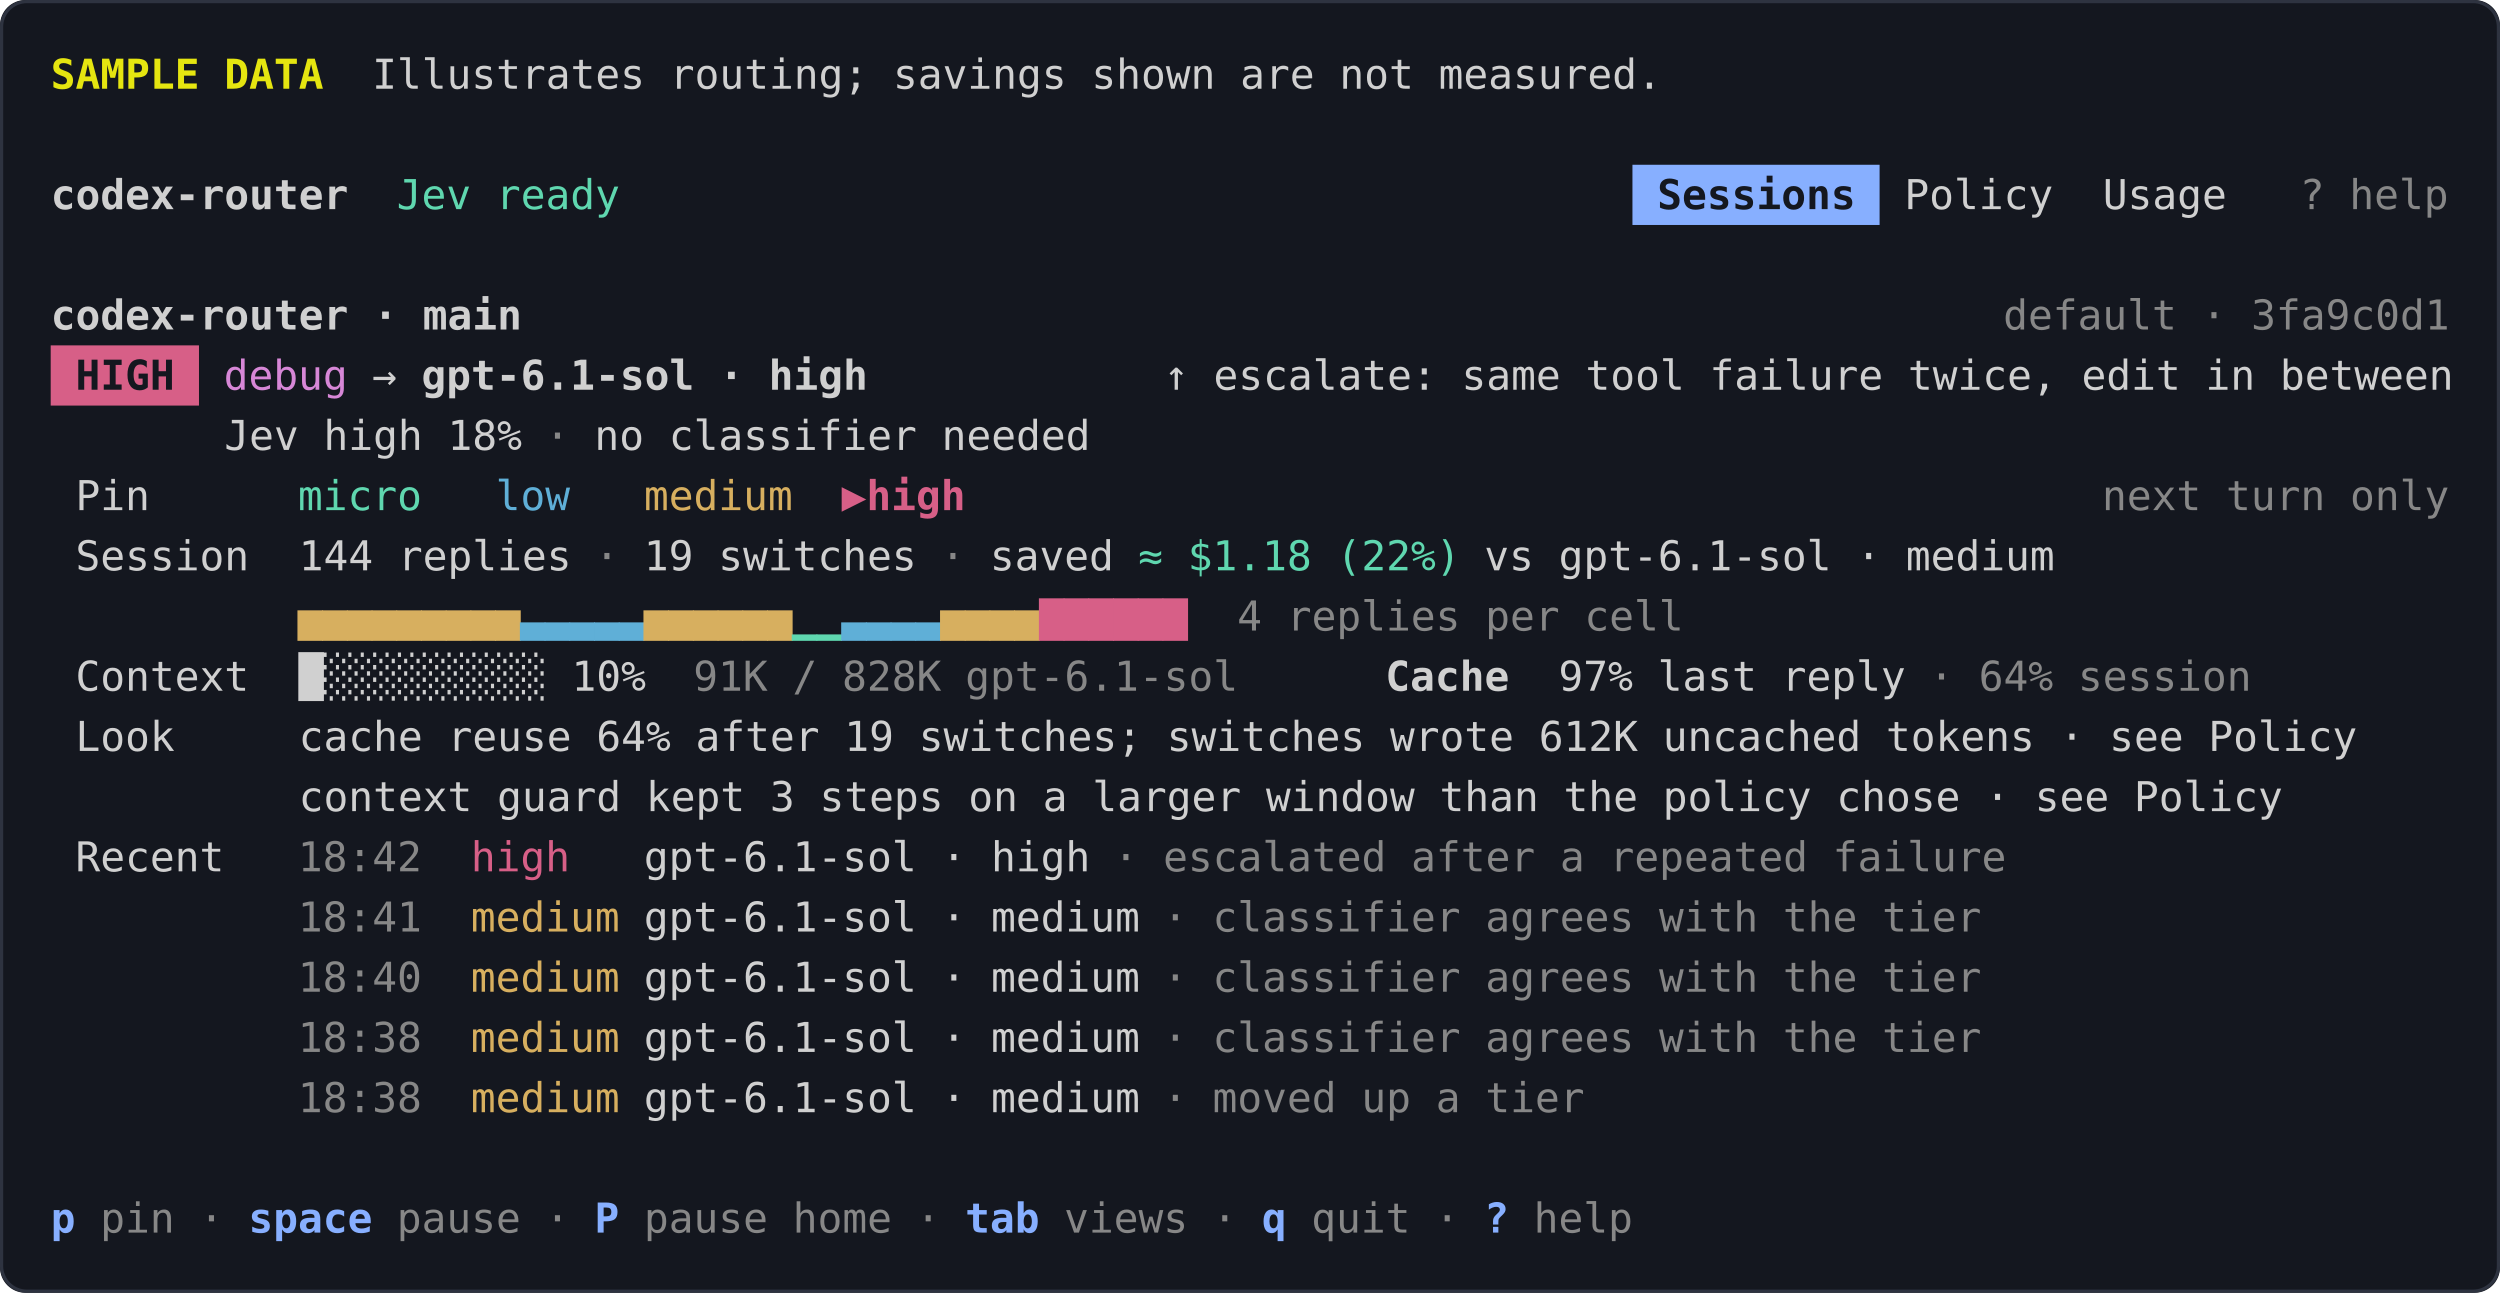
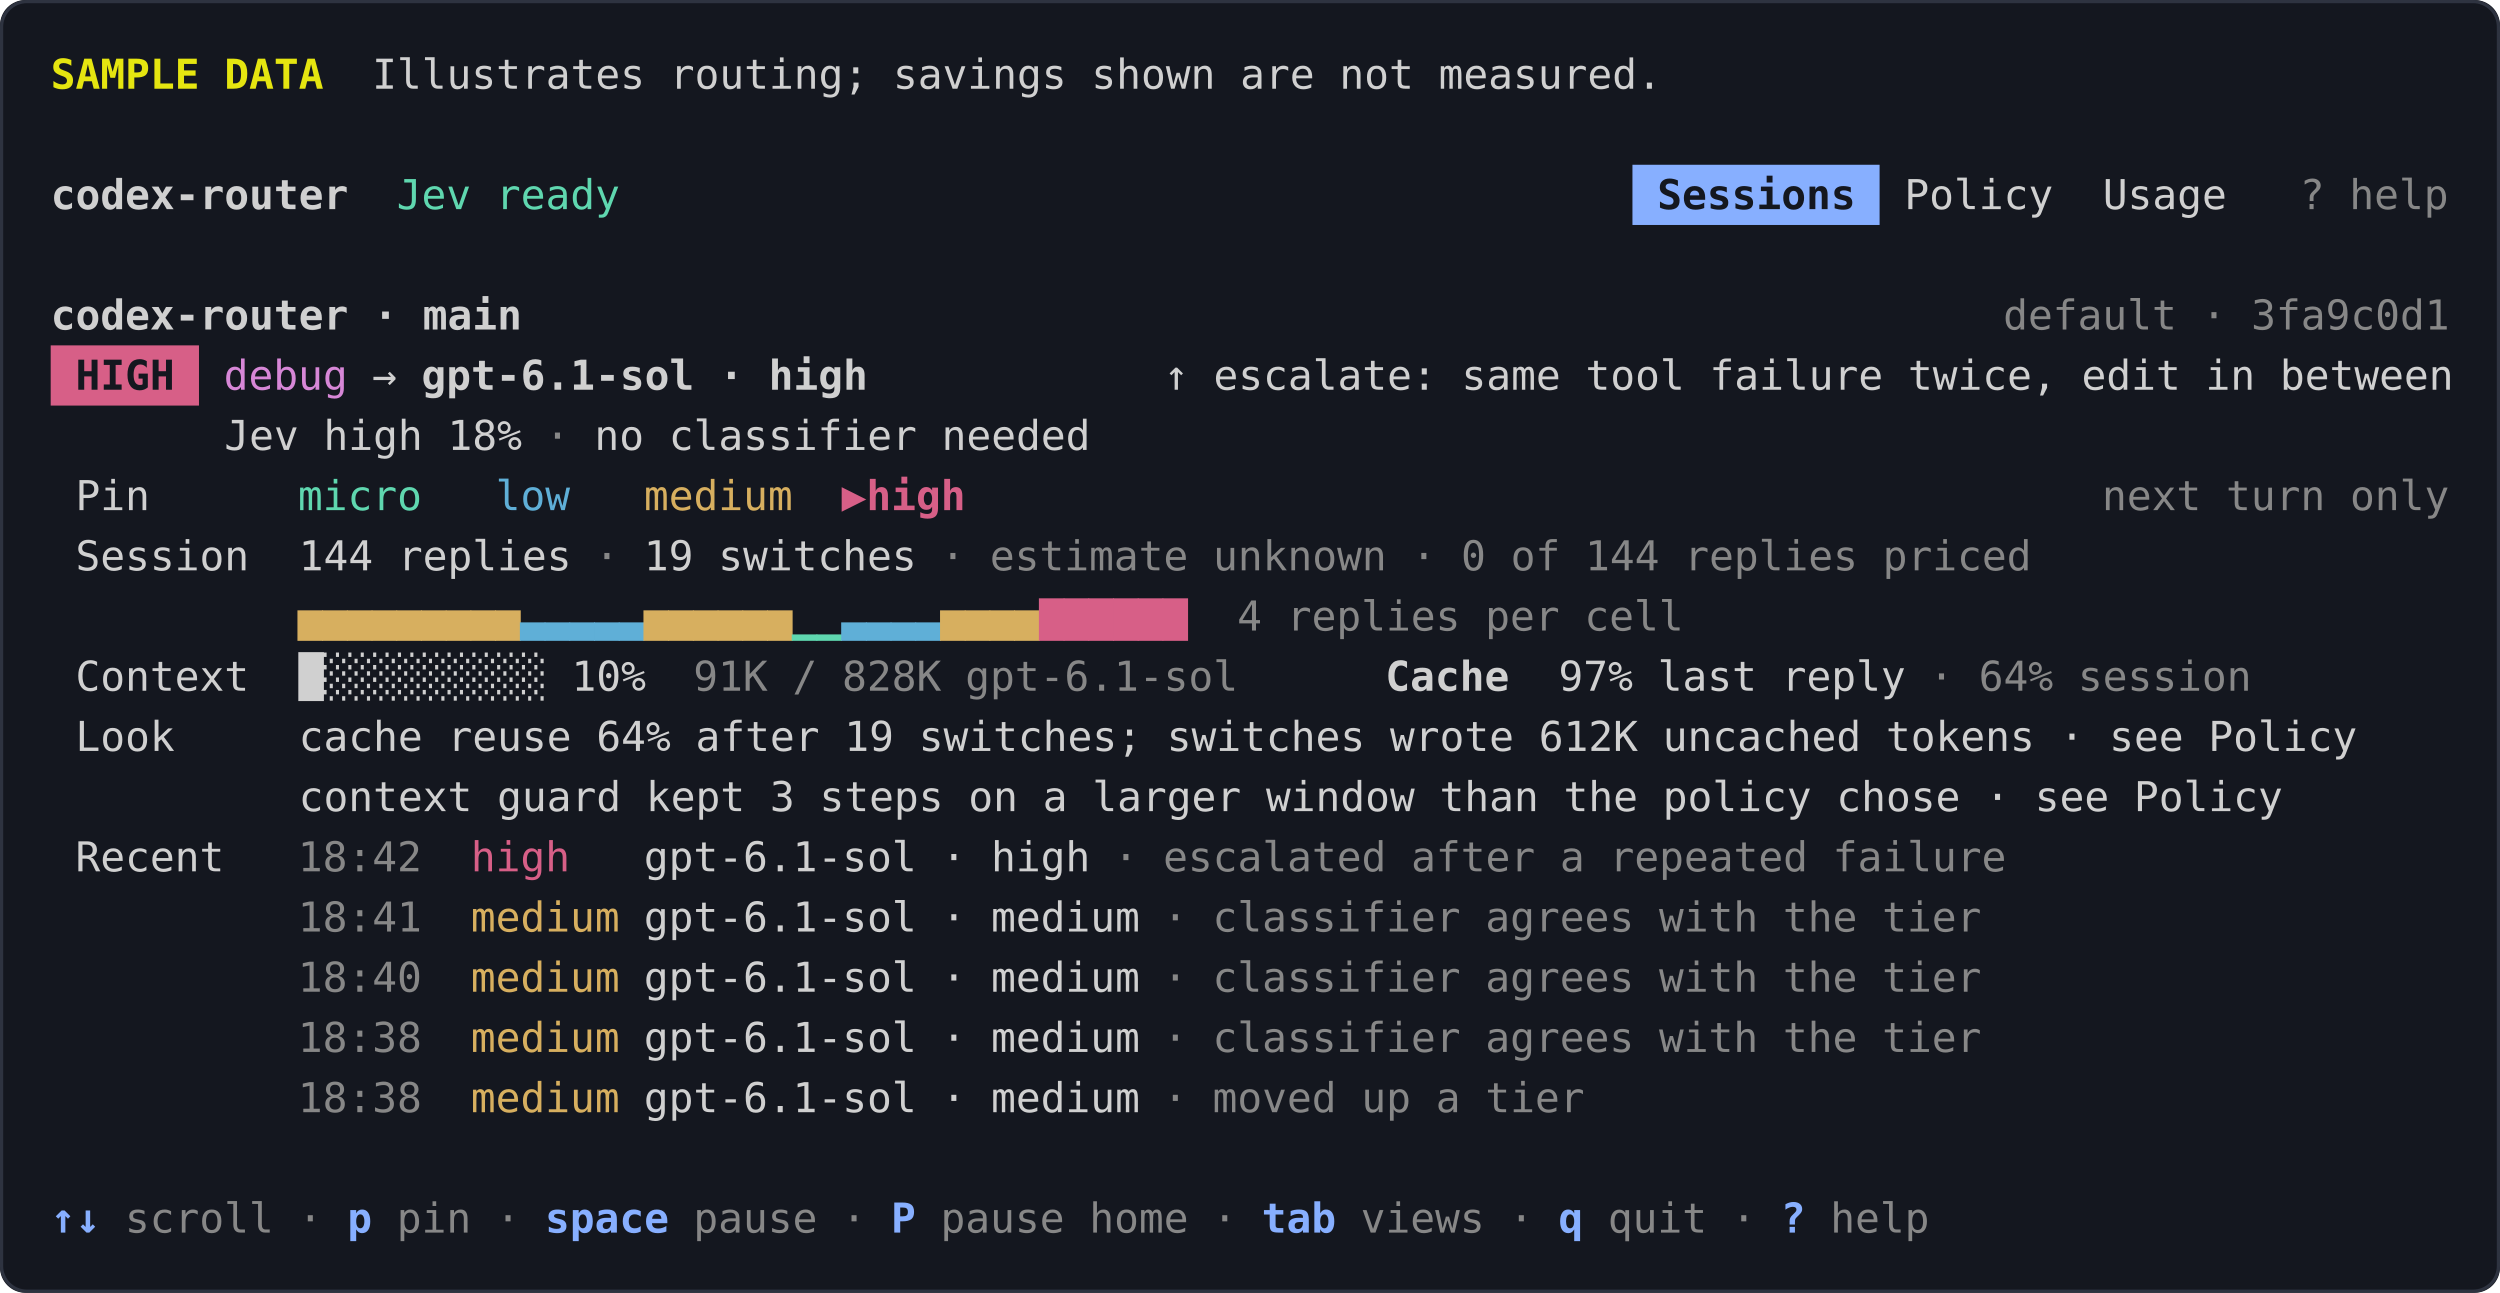
<svg xmlns="http://www.w3.org/2000/svg" viewBox="0 0 789 408" width="789" height="408" role="img" aria-labelledby="title desc">
  <style>text { font-family: ui-monospace, SFMono-Regular, Menlo, Consolas, 'DejaVu Sans Mono', monospace; font-size: 13px; }</style>
  <rect width="789" height="408" rx="8" fill="#14171f" />
  <rect x="0.5" y="0.5" width="788" height="407" rx="8" fill="none" stroke="#2e3340" />
  <text x="16.0" y="28.0" fill="#e5e510" font-weight="700" xml:space="preserve">SAMPLE DATA</text>
  <text x="101.8" y="28.0" fill="#d0d0d0" xml:space="preserve">  Illustrates routing; savings shown are not measured.</text>
  <text x="16.0" y="66.0" fill="#d0d0d0" font-weight="700" xml:space="preserve">codex-router</text>
  <text x="125.2" y="66.0" fill="#5fd7af" xml:space="preserve">Jev ready</text>
  <rect x="515.2" y="52.0" width="78.0" height="19" fill="#87afff" />
  <text x="515.2" y="66.0" fill="#14171f" font-weight="700" xml:space="preserve"> Sessions </text>
  <text x="593.2" y="66.0" fill="#d0d0d0" xml:space="preserve"> Policy  Usage   </text>
  <text x="725.8" y="66.0" fill="#878787" xml:space="preserve">? help</text>
  <text x="16.0" y="104.0" fill="#d0d0d0" font-weight="700" xml:space="preserve">codex-router · main</text>
  <text x="632.2" y="104.0" fill="#878787" xml:space="preserve">default · 3fa9c0d1</text>
  <rect x="16.0" y="109.0" width="46.8" height="19" fill="#d75f87" />
  <text x="16.0" y="123.0" fill="#14171f" font-weight="700" xml:space="preserve"> HIGH </text>
  <text x="70.6" y="123.0" fill="#d787d7" xml:space="preserve">debug</text>
  <text x="109.6" y="123.0" fill="#d0d0d0" xml:space="preserve"> → </text>
  <text x="133.0" y="123.0" fill="#d0d0d0" font-weight="700" xml:space="preserve">gpt-6.1-sol · high</text>
  <text x="273.4" y="123.0" fill="#d0d0d0" xml:space="preserve">            ↑ escalate: same tool failure twice, edit in between</text>
  <text x="16.0" y="142.0" fill="#d0d0d0" xml:space="preserve">       Jev high 18%</text>
  <text x="164.2" y="142.0" fill="#878787" xml:space="preserve"> · </text>
  <text x="187.6" y="142.0" fill="#d0d0d0" xml:space="preserve">no classifier needed</text>
  <text x="16.0" y="161.0" fill="#d0d0d0" xml:space="preserve"> Pin     </text>
  <text x="86.2" y="161.0" fill="#5fd7af" xml:space="preserve"> micro  </text>
  <text x="148.6" y="161.0" fill="#5fafd7" xml:space="preserve"> low  </text>
  <text x="195.4" y="161.0" fill="#d7af5f" xml:space="preserve"> medium  </text>
  <text x="265.6" y="161.0" fill="#d75f87" font-weight="700" xml:space="preserve">▶high  </text>
  <text x="663.4" y="161.0" fill="#878787" xml:space="preserve">next turn only</text>
  <text x="16.0" y="180.0" fill="#d0d0d0" xml:space="preserve"> Session  144 replies</text>
  <text x="179.8" y="180.0" fill="#878787" xml:space="preserve"> · </text>
  <text x="203.2" y="180.0" fill="#d0d0d0" xml:space="preserve">19 switches</text>
  <text x="289.0" y="180.0" fill="#878787" xml:space="preserve"> · </text>
-   <text x="312.4" y="180.0" fill="#d0d0d0" xml:space="preserve">saved </text>
-   <text x="359.2" y="180.0" fill="#5fd7af" xml:space="preserve">≈ $1.18 (22%)</text>
-   <text x="460.6" y="180.0" fill="#d0d0d0" xml:space="preserve"> vs gpt-6.1-sol · medium</text>
+   <text x="312.4" y="180.0" fill="#878787" xml:space="preserve">estimate unknown · 0 of 144 replies priced</text>
  <text x="94.0" y="199.0" fill="#d7af5f" xml:space="preserve">▅</text>
  <text x="101.8" y="199.0" fill="#d7af5f" xml:space="preserve">▅</text>
  <text x="109.6" y="199.0" fill="#d7af5f" xml:space="preserve">▅</text>
  <text x="117.4" y="199.0" fill="#d7af5f" xml:space="preserve">▅</text>
  <text x="125.2" y="199.0" fill="#d7af5f" xml:space="preserve">▅</text>
  <text x="133.0" y="199.0" fill="#d7af5f" xml:space="preserve">▅</text>
  <text x="140.8" y="199.0" fill="#d7af5f" xml:space="preserve">▅</text>
  <text x="148.6" y="199.0" fill="#d7af5f" xml:space="preserve">▅</text>
  <text x="156.4" y="199.0" fill="#d7af5f" xml:space="preserve">▅</text>
  <text x="164.2" y="199.0" fill="#5fafd7" xml:space="preserve">▃</text>
  <text x="172.0" y="199.0" fill="#5fafd7" xml:space="preserve">▃</text>
  <text x="179.8" y="199.0" fill="#5fafd7" xml:space="preserve">▃</text>
  <text x="187.6" y="199.0" fill="#5fafd7" xml:space="preserve">▃</text>
  <text x="195.4" y="199.0" fill="#5fafd7" xml:space="preserve">▃</text>
  <text x="203.2" y="199.0" fill="#d7af5f" xml:space="preserve">▅</text>
  <text x="211.0" y="199.0" fill="#d7af5f" xml:space="preserve">▅</text>
  <text x="218.8" y="199.0" fill="#d7af5f" xml:space="preserve">▅</text>
  <text x="226.6" y="199.0" fill="#d7af5f" xml:space="preserve">▅</text>
  <text x="234.4" y="199.0" fill="#d7af5f" xml:space="preserve">▅</text>
  <text x="242.2" y="199.0" fill="#d7af5f" xml:space="preserve">▅</text>
  <text x="250.0" y="199.0" fill="#5fd7af" xml:space="preserve">▁</text>
  <text x="257.8" y="199.0" fill="#5fd7af" xml:space="preserve">▁</text>
  <text x="265.6" y="199.0" fill="#5fafd7" xml:space="preserve">▃</text>
  <text x="273.4" y="199.0" fill="#5fafd7" xml:space="preserve">▃</text>
  <text x="281.2" y="199.0" fill="#5fafd7" xml:space="preserve">▃</text>
  <text x="289.0" y="199.0" fill="#5fafd7" xml:space="preserve">▃</text>
  <text x="296.8" y="199.0" fill="#d7af5f" xml:space="preserve">▅</text>
  <text x="304.6" y="199.0" fill="#d7af5f" xml:space="preserve">▅</text>
  <text x="312.4" y="199.0" fill="#d7af5f" xml:space="preserve">▅</text>
  <text x="320.2" y="199.0" fill="#d7af5f" xml:space="preserve">▅</text>
  <text x="328.0" y="199.0" fill="#d75f87" xml:space="preserve">▇</text>
  <text x="335.8" y="199.0" fill="#d75f87" xml:space="preserve">▇</text>
  <text x="343.6" y="199.0" fill="#d75f87" xml:space="preserve">▇</text>
  <text x="351.4" y="199.0" fill="#d75f87" xml:space="preserve">▇</text>
  <text x="359.2" y="199.0" fill="#d75f87" xml:space="preserve">▇</text>
  <text x="367.0" y="199.0" fill="#d75f87" xml:space="preserve">▇</text>
  <text x="374.8" y="199.0" fill="#878787" xml:space="preserve">  4 replies per cell</text>
  <text x="16.0" y="218.0" fill="#d0d0d0" xml:space="preserve"> Context  █░░░░░░░░░ 10%  </text>
  <text x="218.8" y="218.0" fill="#878787" xml:space="preserve">91K / 828K</text>
  <text x="296.8" y="218.0" fill="#878787" xml:space="preserve"> gpt-6.1-sol</text>
  <text x="437.2" y="218.0" fill="#d0d0d0" font-weight="700" xml:space="preserve">Cache</text>
  <text x="476.2" y="218.0" fill="#d0d0d0" xml:space="preserve">  97% last reply</text>
  <text x="601.0" y="218.0" fill="#878787" xml:space="preserve"> · 64% session</text>
  <text x="16.0" y="237.0" fill="#d0d0d0" xml:space="preserve"> Look     cache reuse 64% after 19 switches; switches wrote 612K uncached tokens · see Policy</text>
  <text x="16.0" y="256.0" fill="#d0d0d0" xml:space="preserve">          context guard kept 3 steps on a larger window than the policy chose · see Policy</text>
  <text x="16.0" y="275.0" fill="#d0d0d0" xml:space="preserve"> Recent   </text>
  <text x="94.0" y="275.0" fill="#878787" xml:space="preserve">18:42  </text>
  <text x="148.6" y="275.0" fill="#d75f87" xml:space="preserve">high   </text>
  <text x="203.2" y="275.0" fill="#d0d0d0" xml:space="preserve">gpt-6.1-sol · high</text>
  <text x="343.6" y="275.0" fill="#878787" xml:space="preserve"> · escalated after a repeated failure</text>
  <text x="94.0" y="294.0" fill="#878787" xml:space="preserve">18:41  </text>
  <text x="148.6" y="294.0" fill="#d7af5f" xml:space="preserve">medium </text>
  <text x="203.2" y="294.0" fill="#d0d0d0" xml:space="preserve">gpt-6.1-sol · medium</text>
  <text x="359.2" y="294.0" fill="#878787" xml:space="preserve"> · classifier agrees with the tier</text>
  <text x="94.0" y="313.0" fill="#878787" xml:space="preserve">18:40  </text>
  <text x="148.6" y="313.0" fill="#d7af5f" xml:space="preserve">medium </text>
  <text x="203.2" y="313.0" fill="#d0d0d0" xml:space="preserve">gpt-6.1-sol · medium</text>
  <text x="359.2" y="313.0" fill="#878787" xml:space="preserve"> · classifier agrees with the tier</text>
  <text x="94.0" y="332.0" fill="#878787" xml:space="preserve">18:38  </text>
  <text x="148.6" y="332.0" fill="#d7af5f" xml:space="preserve">medium </text>
  <text x="203.2" y="332.0" fill="#d0d0d0" xml:space="preserve">gpt-6.1-sol · medium</text>
  <text x="359.2" y="332.0" fill="#878787" xml:space="preserve"> · classifier agrees with the tier</text>
  <text x="94.0" y="351.0" fill="#878787" xml:space="preserve">18:38  </text>
  <text x="148.6" y="351.0" fill="#d7af5f" xml:space="preserve">medium </text>
  <text x="203.2" y="351.0" fill="#d0d0d0" xml:space="preserve">gpt-6.1-sol · medium</text>
  <text x="359.2" y="351.0" fill="#878787" xml:space="preserve"> · moved up a tier</text>
-   <text x="16.0" y="389.0" fill="#87afff" font-weight="700" xml:space="preserve">p</text>
-   <text x="23.8" y="389.0" fill="#878787" xml:space="preserve"> pin</text>
-   <text x="55.0" y="389.0" fill="#878787" xml:space="preserve"> · </text>
-   <text x="78.4" y="389.0" fill="#87afff" font-weight="700" xml:space="preserve">space</text>
-   <text x="117.4" y="389.0" fill="#878787" xml:space="preserve"> pause</text>
-   <text x="164.2" y="389.0" fill="#878787" xml:space="preserve"> · </text>
-   <text x="187.6" y="389.0" fill="#87afff" font-weight="700" xml:space="preserve">P</text>
-   <text x="195.4" y="389.0" fill="#878787" xml:space="preserve"> pause home</text>
-   <text x="281.2" y="389.0" fill="#878787" xml:space="preserve"> · </text>
-   <text x="304.6" y="389.0" fill="#87afff" font-weight="700" xml:space="preserve">tab</text>
-   <text x="328.0" y="389.0" fill="#878787" xml:space="preserve"> views</text>
+   <text x="16.0" y="389.0" fill="#87afff" font-weight="700" xml:space="preserve">↑↓</text>
+   <text x="31.6" y="389.0" fill="#878787" xml:space="preserve"> scroll</text>
+   <text x="86.2" y="389.0" fill="#878787" xml:space="preserve"> · </text>
+   <text x="109.6" y="389.0" fill="#87afff" font-weight="700" xml:space="preserve">p</text>
+   <text x="117.4" y="389.0" fill="#878787" xml:space="preserve"> pin</text>
+   <text x="148.6" y="389.0" fill="#878787" xml:space="preserve"> · </text>
+   <text x="172.0" y="389.0" fill="#87afff" font-weight="700" xml:space="preserve">space</text>
+   <text x="211.0" y="389.0" fill="#878787" xml:space="preserve"> pause</text>
+   <text x="257.8" y="389.0" fill="#878787" xml:space="preserve"> · </text>
+   <text x="281.2" y="389.0" fill="#87afff" font-weight="700" xml:space="preserve">P</text>
+   <text x="289.0" y="389.0" fill="#878787" xml:space="preserve"> pause home</text>
  <text x="374.8" y="389.0" fill="#878787" xml:space="preserve"> · </text>
-   <text x="398.2" y="389.0" fill="#87afff" font-weight="700" xml:space="preserve">q</text>
-   <text x="406.0" y="389.0" fill="#878787" xml:space="preserve"> quit</text>
-   <text x="445.0" y="389.0" fill="#878787" xml:space="preserve"> · </text>
-   <text x="468.4" y="389.0" fill="#87afff" font-weight="700" xml:space="preserve">?</text>
-   <text x="476.2" y="389.0" fill="#878787" xml:space="preserve"> help</text>
+   <text x="398.2" y="389.0" fill="#87afff" font-weight="700" xml:space="preserve">tab</text>
+   <text x="421.6" y="389.0" fill="#878787" xml:space="preserve"> views</text>
+   <text x="468.4" y="389.0" fill="#878787" xml:space="preserve"> · </text>
+   <text x="491.8" y="389.0" fill="#87afff" font-weight="700" xml:space="preserve">q</text>
+   <text x="499.6" y="389.0" fill="#878787" xml:space="preserve"> quit</text>
+   <text x="538.6" y="389.0" fill="#878787" xml:space="preserve"> · </text>
+   <text x="562.0" y="389.0" fill="#87afff" font-weight="700" xml:space="preserve">?</text>
+   <text x="569.8" y="389.0" fill="#878787" xml:space="preserve"> help</text>
</svg>
